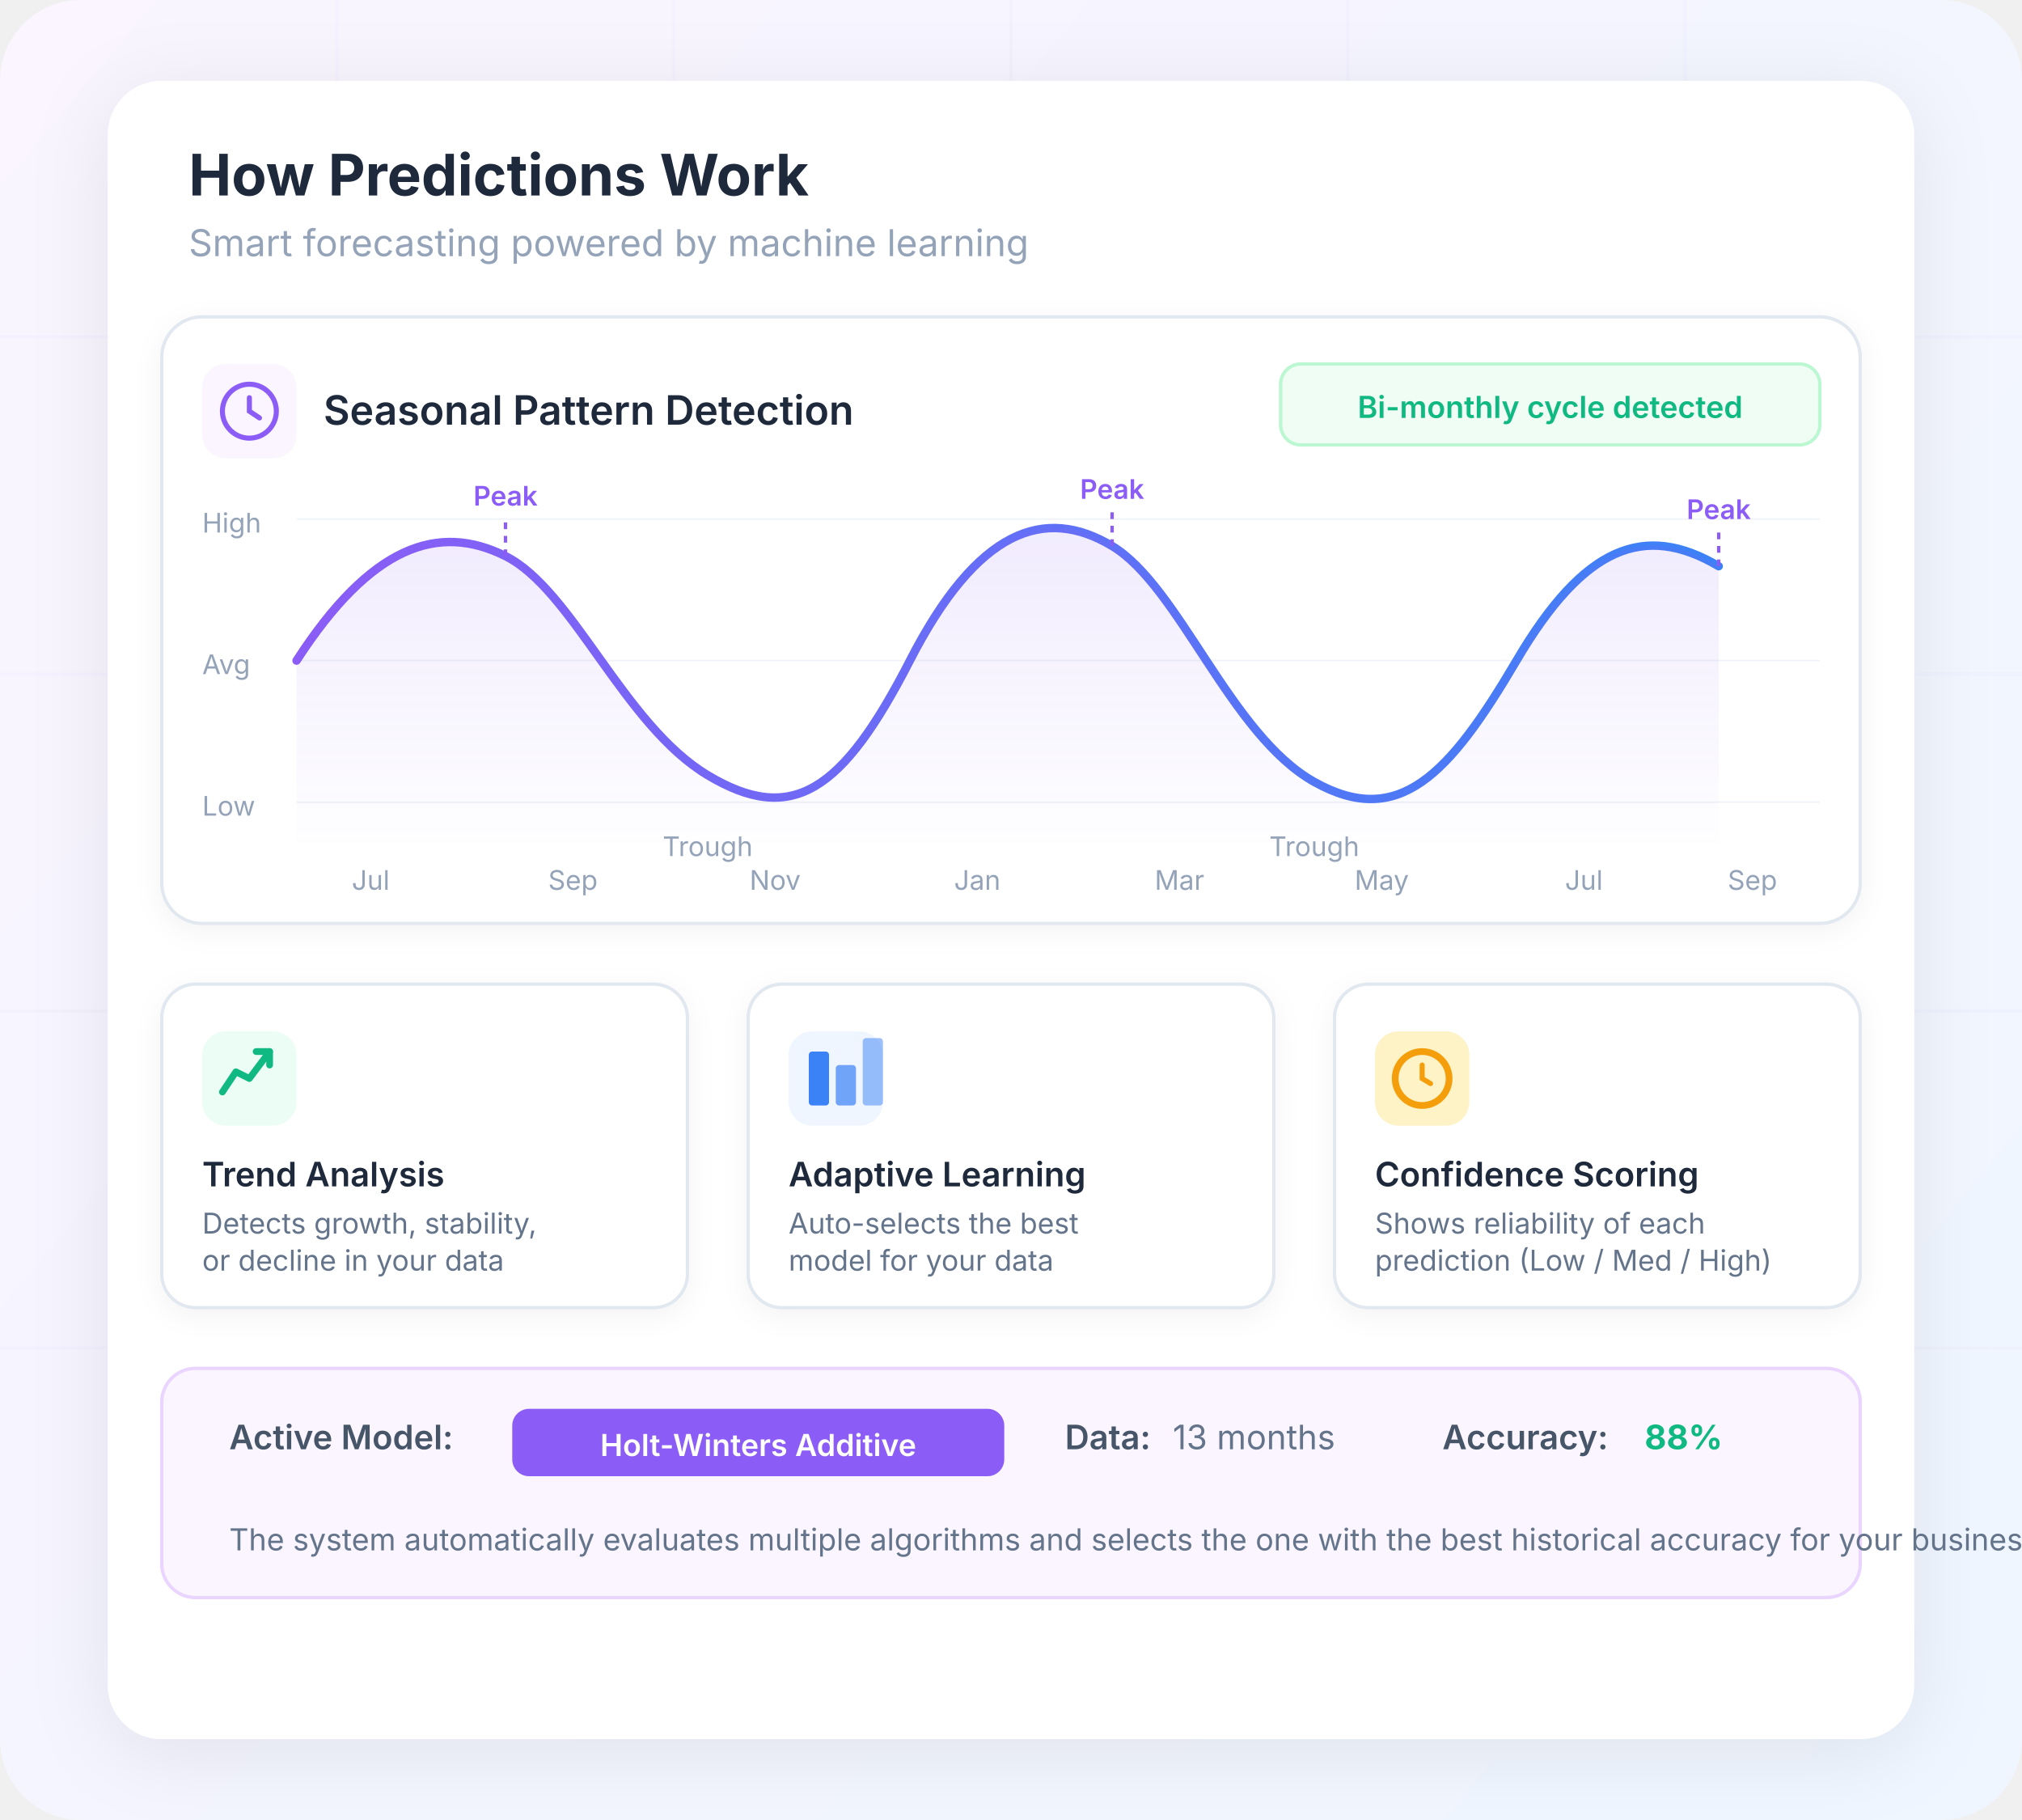
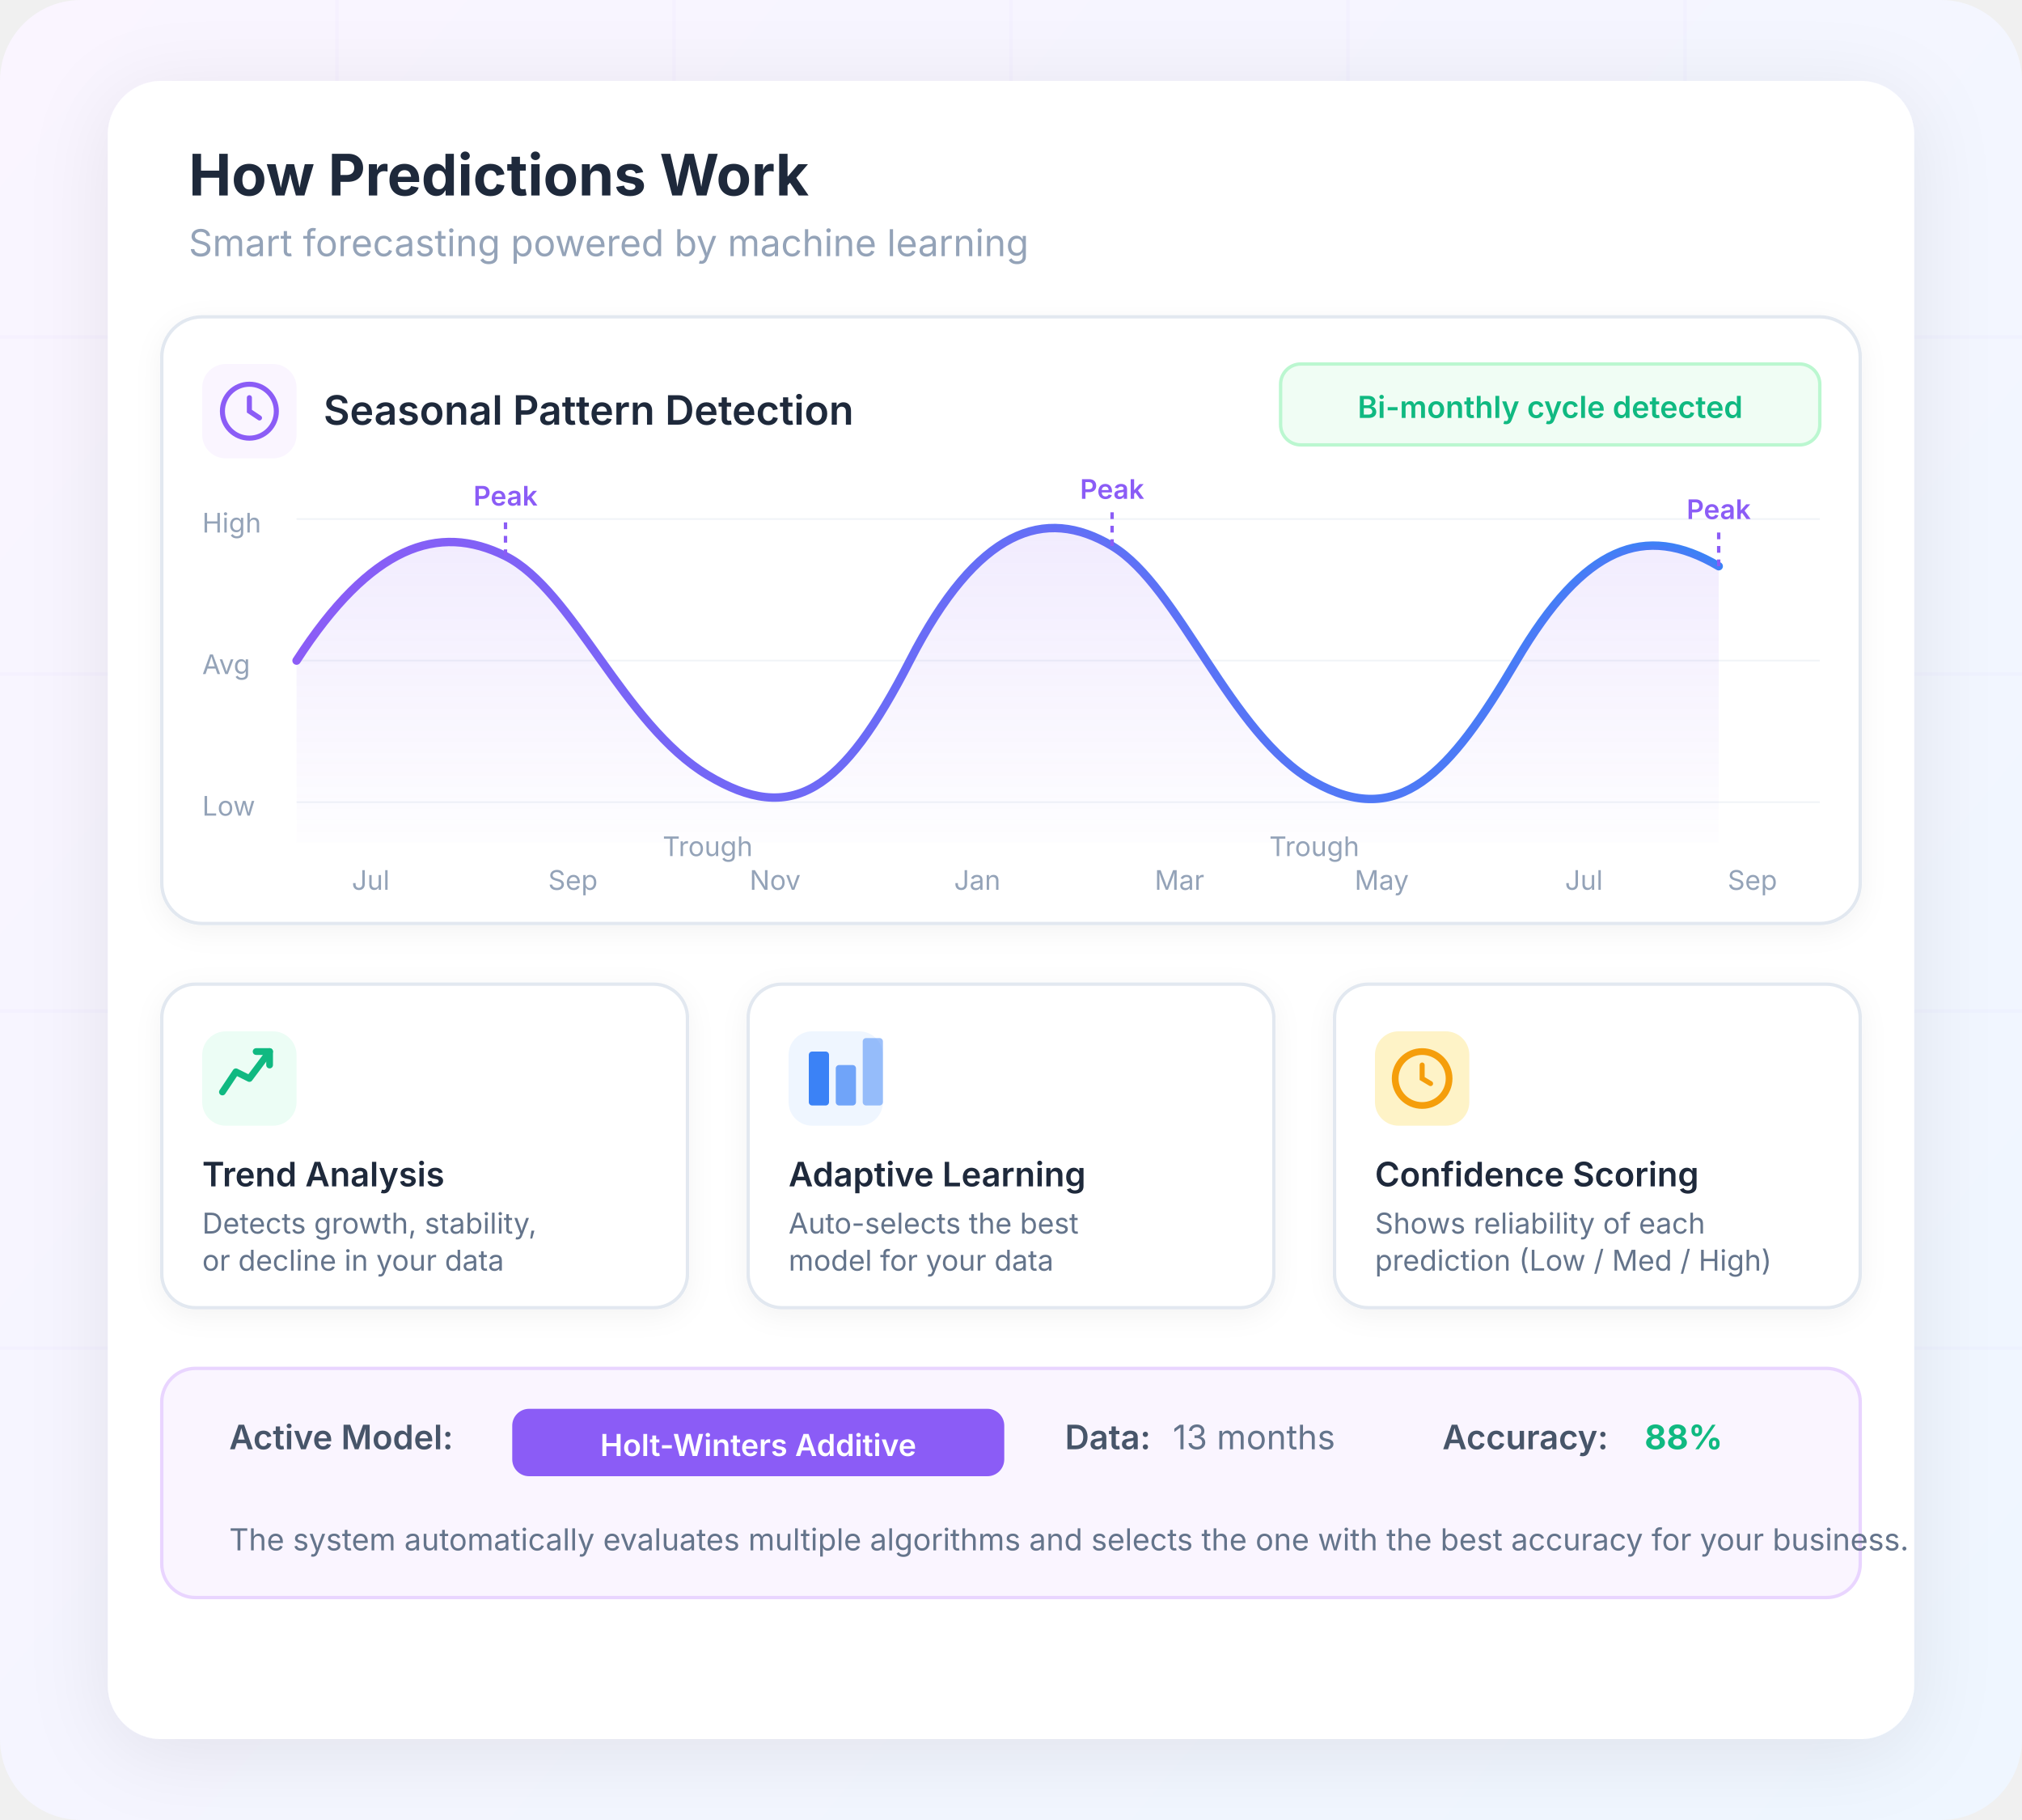
<svg xmlns="http://www.w3.org/2000/svg" viewBox="0 0 600 540" fill="none">
  <defs>
    <linearGradient id="bgGrad4" x1="0" y1="0" x2="600" y2="500" gradientUnits="userSpaceOnUse">
      <stop offset="0%" stop-color="#faf5ff" />
      <stop offset="100%" stop-color="#eff6ff" />
    </linearGradient>
    <linearGradient id="seasonLine" x1="0" y1="0" x2="1" y2="0">
      <stop offset="0%" stop-color="#8b5cf6" />
      <stop offset="100%" stop-color="#3b82f6" />
    </linearGradient>
    <linearGradient id="seasonFill" x1="0" y1="0" x2="0" y2="1">
      <stop offset="0%" stop-color="#8b5cf6" stop-opacity="0.12" />
      <stop offset="100%" stop-color="#8b5cf6" stop-opacity="0.01" />
    </linearGradient>
    <filter id="cardShadow4" x="-10%" y="-5%" width="120%" height="115%">
      <feDropShadow dx="0" dy="4" stdDeviation="12" flood-color="#000" flood-opacity="0.08" />
    </filter>
    <filter id="smallShadow4" x="-10%" y="-10%" width="120%" height="130%">
      <feDropShadow dx="0" dy="2" stdDeviation="4" flood-color="#000" flood-opacity="0.05" />
    </filter>
  </defs>
  <rect width="600" height="540" rx="24" fill="url(#bgGrad4)" />
  <g opacity="0.03" stroke="#8b5cf6" stroke-width="1">
    <line x1="0" y1="100" x2="600" y2="100" />
    <line x1="0" y1="200" x2="600" y2="200" />
    <line x1="0" y1="300" x2="600" y2="300" />
    <line x1="0" y1="400" x2="600" y2="400" />
    <line x1="100" y1="0" x2="100" y2="500" />
    <line x1="200" y1="0" x2="200" y2="500" />
    <line x1="300" y1="0" x2="300" y2="500" />
    <line x1="400" y1="0" x2="400" y2="500" />
    <line x1="500" y1="0" x2="500" y2="500" />
  </g>
  <g filter="url(#cardShadow4)">
    <rect x="32" y="24" width="536" height="492" rx="16" fill="white" />
  </g>
  <text x="56" y="58" font-family="system-ui, -apple-system, sans-serif" font-size="17" font-weight="700" fill="#1e293b">How Predictions Work</text>
  <text x="56" y="76" font-family="system-ui, -apple-system, sans-serif" font-size="11" fill="#94a3b8">Smart forecasting powered by machine learning</text>
  <g filter="url(#smallShadow4)">
    <rect x="48" y="94" width="504" height="180" rx="12" fill="white" stroke="#e2e8f0" stroke-width="1" />
  </g>
  <rect x="60" y="108" width="28" height="28" rx="7" fill="#faf5ff" />
  <circle cx="74" cy="122" r="8" fill="none" stroke="#8b5cf6" stroke-width="1.5" />
  <polyline points="74,118 74,122 77,124" fill="none" stroke="#8b5cf6" stroke-width="1.5" stroke-linecap="round" />
  <text x="96" y="126" font-family="system-ui, -apple-system, sans-serif" font-size="12" font-weight="600" fill="#1e293b">Seasonal Pattern Detection</text>
  <rect x="380" y="108" width="160" height="24" rx="6" fill="#f0fdf4" stroke="#bbf7d0" stroke-width="1" />
  <text x="460" y="124" font-family="system-ui, -apple-system, sans-serif" font-size="9" font-weight="600" fill="#10b981" text-anchor="middle">Bi-monthly cycle detected</text>
  <text x="60" y="158" font-family="system-ui, -apple-system, sans-serif" font-size="8" fill="#94a3b8">High</text>
  <text x="60" y="200" font-family="system-ui, -apple-system, sans-serif" font-size="8" fill="#94a3b8">Avg</text>
  <text x="60" y="242" font-family="system-ui, -apple-system, sans-serif" font-size="8" fill="#94a3b8">Low</text>
  <g stroke="#e2e8f0" stroke-width="0.5" opacity="0.5">
    <line x1="88" y1="154" x2="540" y2="154" />
    <line x1="88" y1="196" x2="540" y2="196" />
    <line x1="88" y1="238" x2="540" y2="238" />
  </g>
  <path d="M88 196 C110 162, 130 155, 150 165 C170 175, 185 215, 210 230 C235 245, 250 235, 270 196 C290 157, 310 150, 330 162 C350 174, 365 218, 390 232 C415 246, 430 230, 450 196 C470 162, 488 155, 510 168" stroke="url(#seasonLine)" stroke-width="2.5" fill="none" stroke-linecap="round" />
  <path d="M88 196 C110 162, 130 155, 150 165 C170 175, 185 215, 210 230 C235 245, 250 235, 270 196 C290 157, 310 150, 330 162 C350 174, 365 218, 390 232 C415 246, 430 230, 450 196 C470 162, 488 155, 510 168 L510 250 L88 250 Z" fill="url(#seasonFill)" />
  <line x1="150" y1="155" x2="150" y2="165" stroke="#8b5cf6" stroke-width="1" stroke-dasharray="2 2" />
  <text x="150" y="150" font-family="system-ui, -apple-system, sans-serif" font-size="8" fill="#8b5cf6" text-anchor="middle" font-weight="600">Peak</text>
  <line x1="330" y1="152" x2="330" y2="162" stroke="#8b5cf6" stroke-width="1" stroke-dasharray="2 2" />
  <text x="330" y="148" font-family="system-ui, -apple-system, sans-serif" font-size="8" fill="#8b5cf6" text-anchor="middle" font-weight="600">Peak</text>
  <line x1="510" y1="158" x2="510" y2="168" stroke="#8b5cf6" stroke-width="1" stroke-dasharray="2 2" />
  <text x="510" y="154" font-family="system-ui, -apple-system, sans-serif" font-size="8" fill="#8b5cf6" text-anchor="middle" font-weight="600">Peak</text>
  <text x="210" y="254" font-family="system-ui, -apple-system, sans-serif" font-size="8" fill="#94a3b8" text-anchor="middle">Trough</text>
  <text x="390" y="254" font-family="system-ui, -apple-system, sans-serif" font-size="8" fill="#94a3b8" text-anchor="middle">Trough</text>
  <text x="110" y="264" font-family="system-ui, -apple-system, sans-serif" font-size="8" fill="#94a3b8" text-anchor="middle">Jul</text>
  <text x="170" y="264" font-family="system-ui, -apple-system, sans-serif" font-size="8" fill="#94a3b8" text-anchor="middle">Sep</text>
  <text x="230" y="264" font-family="system-ui, -apple-system, sans-serif" font-size="8" fill="#94a3b8" text-anchor="middle">Nov</text>
  <text x="290" y="264" font-family="system-ui, -apple-system, sans-serif" font-size="8" fill="#94a3b8" text-anchor="middle">Jan</text>
  <text x="350" y="264" font-family="system-ui, -apple-system, sans-serif" font-size="8" fill="#94a3b8" text-anchor="middle">Mar</text>
  <text x="410" y="264" font-family="system-ui, -apple-system, sans-serif" font-size="8" fill="#94a3b8" text-anchor="middle">May</text>
  <text x="470" y="264" font-family="system-ui, -apple-system, sans-serif" font-size="8" fill="#94a3b8" text-anchor="middle">Jul</text>
  <text x="520" y="264" font-family="system-ui, -apple-system, sans-serif" font-size="8" fill="#94a3b8" text-anchor="middle">Sep</text>
  <g filter="url(#smallShadow4)">
    <rect x="48" y="292" width="156" height="96" rx="10" fill="white" stroke="#e2e8f0" stroke-width="1" />
  </g>
  <rect x="60" y="306" width="28" height="28" rx="7" fill="#ecfdf5" />
  <polyline points="66,324 70,318 74,320 80,312" fill="none" stroke="#10b981" stroke-width="2" stroke-linecap="round" stroke-linejoin="round" />
  <polyline points="76,312 80,312 80,316" fill="none" stroke="#10b981" stroke-width="2" stroke-linecap="round" stroke-linejoin="round" />
  <text x="60" y="352" font-family="system-ui, -apple-system, sans-serif" font-size="10" font-weight="600" fill="#1e293b">Trend Analysis</text>
  <text x="60" y="366" font-family="system-ui, -apple-system, sans-serif" font-size="8.5" fill="#64748b">Detects growth, stability,</text>
  <text x="60" y="377" font-family="system-ui, -apple-system, sans-serif" font-size="8.5" fill="#64748b">or decline in your data</text>
  <g filter="url(#smallShadow4)">
    <rect x="222" y="292" width="156" height="96" rx="10" fill="white" stroke="#e2e8f0" stroke-width="1" />
  </g>
  <rect x="234" y="306" width="28" height="28" rx="7" fill="#eff6ff" />
  <rect x="240" y="312" width="6" height="16" rx="1" fill="#3b82f6" />
  <rect x="248" y="316" width="6" height="12" rx="1" fill="#3b82f6" opacity="0.7" />
  <rect x="256" y="308" width="6" height="20" rx="1" fill="#3b82f6" opacity="0.5" />
  <text x="234" y="352" font-family="system-ui, -apple-system, sans-serif" font-size="10" font-weight="600" fill="#1e293b">Adaptive Learning</text>
  <text x="234" y="366" font-family="system-ui, -apple-system, sans-serif" font-size="8.5" fill="#64748b">Auto-selects the best</text>
  <text x="234" y="377" font-family="system-ui, -apple-system, sans-serif" font-size="8.5" fill="#64748b">model for your data</text>
  <g filter="url(#smallShadow4)">
    <rect x="396" y="292" width="156" height="96" rx="10" fill="white" stroke="#e2e8f0" stroke-width="1" />
  </g>
  <rect x="408" y="306" width="28" height="28" rx="7" fill="#fef3c7" />
  <circle cx="422" cy="320" r="8" fill="none" stroke="#f59e0b" stroke-width="2" />
  <path d="M422 316v4l2.5 1.5" stroke="#f59e0b" stroke-width="1.5" fill="none" stroke-linecap="round" />
  <text x="408" y="352" font-family="system-ui, -apple-system, sans-serif" font-size="10" font-weight="600" fill="#1e293b">Confidence Scoring</text>
  <text x="408" y="366" font-family="system-ui, -apple-system, sans-serif" font-size="8.5" fill="#64748b">Shows reliability of each</text>
  <text x="408" y="377" font-family="system-ui, -apple-system, sans-serif" font-size="8.5" fill="#64748b">prediction (Low / Med / High)</text>
  <rect x="48" y="406" width="504" height="68" rx="10" fill="#faf5ff" stroke="#e9d5ff" stroke-width="1" />
  <text x="68" y="430" font-family="system-ui, -apple-system, sans-serif" font-size="10" font-weight="600" fill="#475569">Active Model:</text>
  <rect x="152" y="418" width="146" height="20" rx="5" fill="#8b5cf6" />
  <text x="225" y="432" font-family="system-ui, -apple-system, sans-serif" font-size="9" font-weight="600" fill="white" text-anchor="middle">Holt-Winters Additive</text>
  <text x="316" y="430" font-family="system-ui, -apple-system, sans-serif" font-size="10" font-weight="600" fill="#475569">Data:</text>
  <text x="348" y="430" font-family="system-ui, -apple-system, sans-serif" font-size="10" fill="#64748b">13 months</text>
  <text x="428" y="430" font-family="system-ui, -apple-system, sans-serif" font-size="10" font-weight="600" fill="#475569">Accuracy:</text>
  <text x="488" y="430" font-family="system-ui, -apple-system, sans-serif" font-size="10" font-weight="700" fill="#10b981">88%</text>
-   <text x="68" y="460" font-family="system-ui, -apple-system, sans-serif" font-size="9" fill="#64748b">The system automatically evaluates multiple algorithms and selects the one with the best historical accuracy for your business data.</text>
+   <text x="68" y="460" font-family="system-ui, -apple-system, sans-serif" font-size="9" fill="#64748b">The system automatically evaluates multiple algorithms and selects the one with the best accuracy for your business.</text>
</svg>
